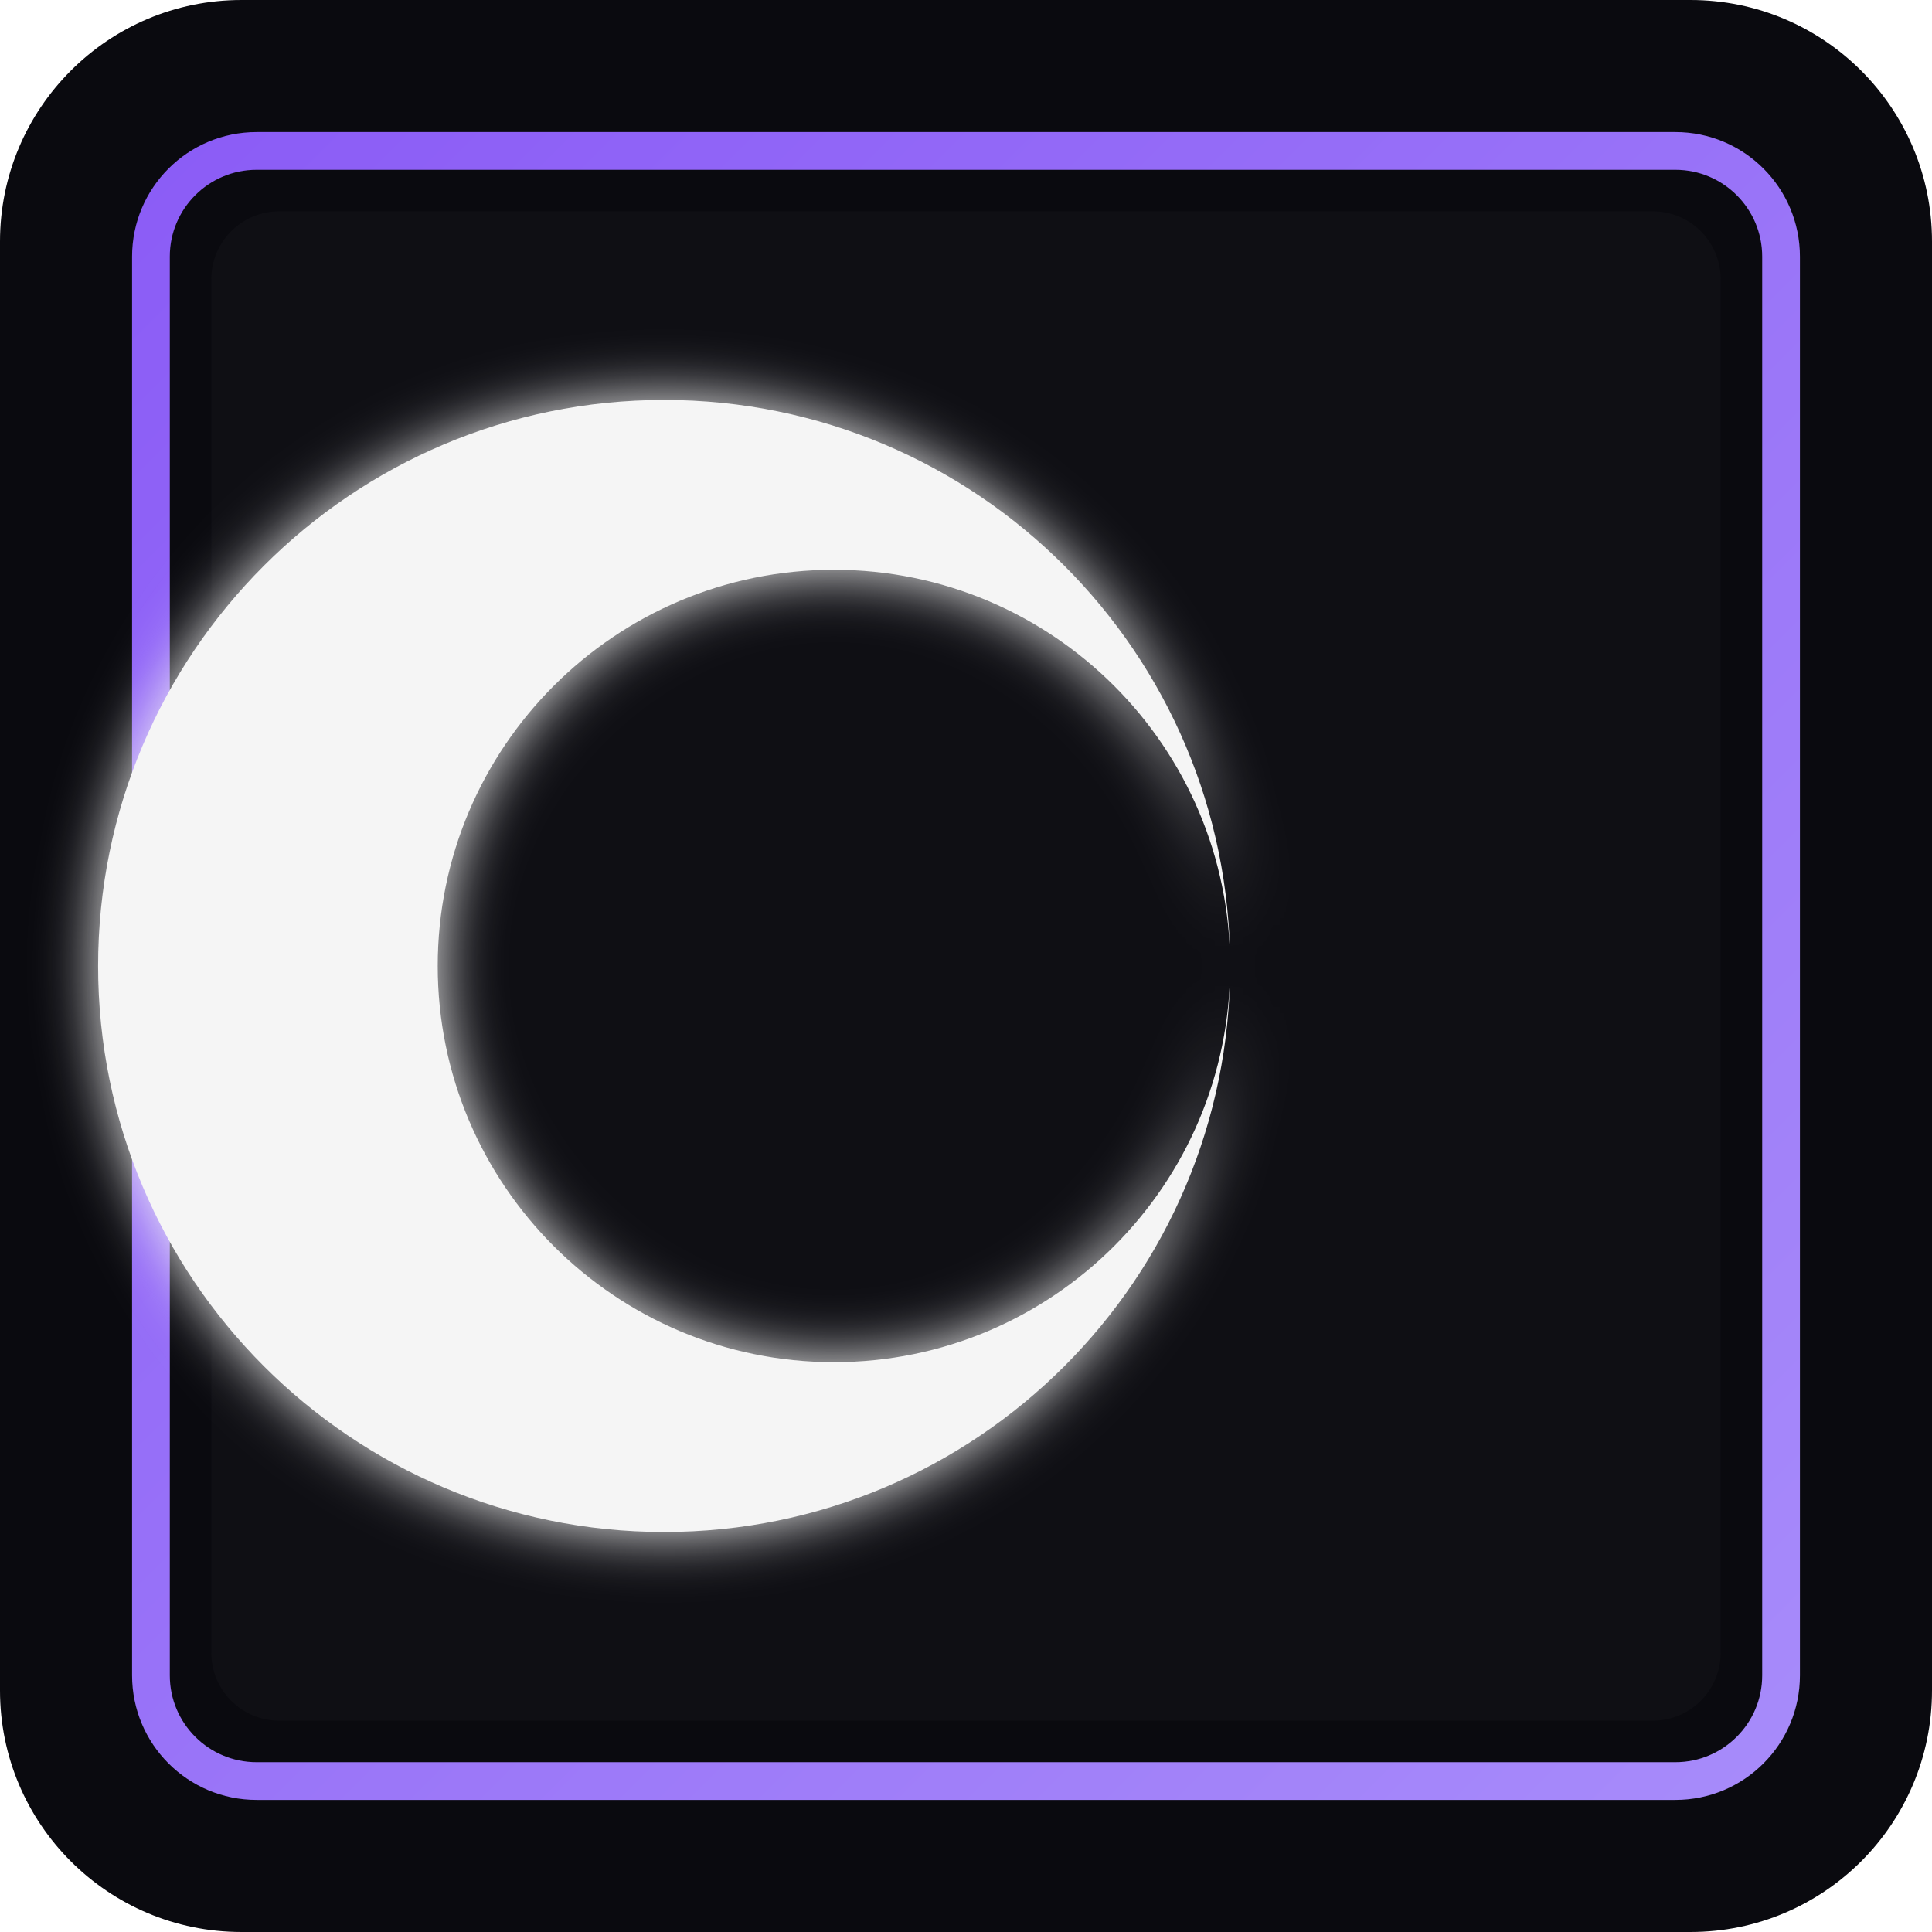
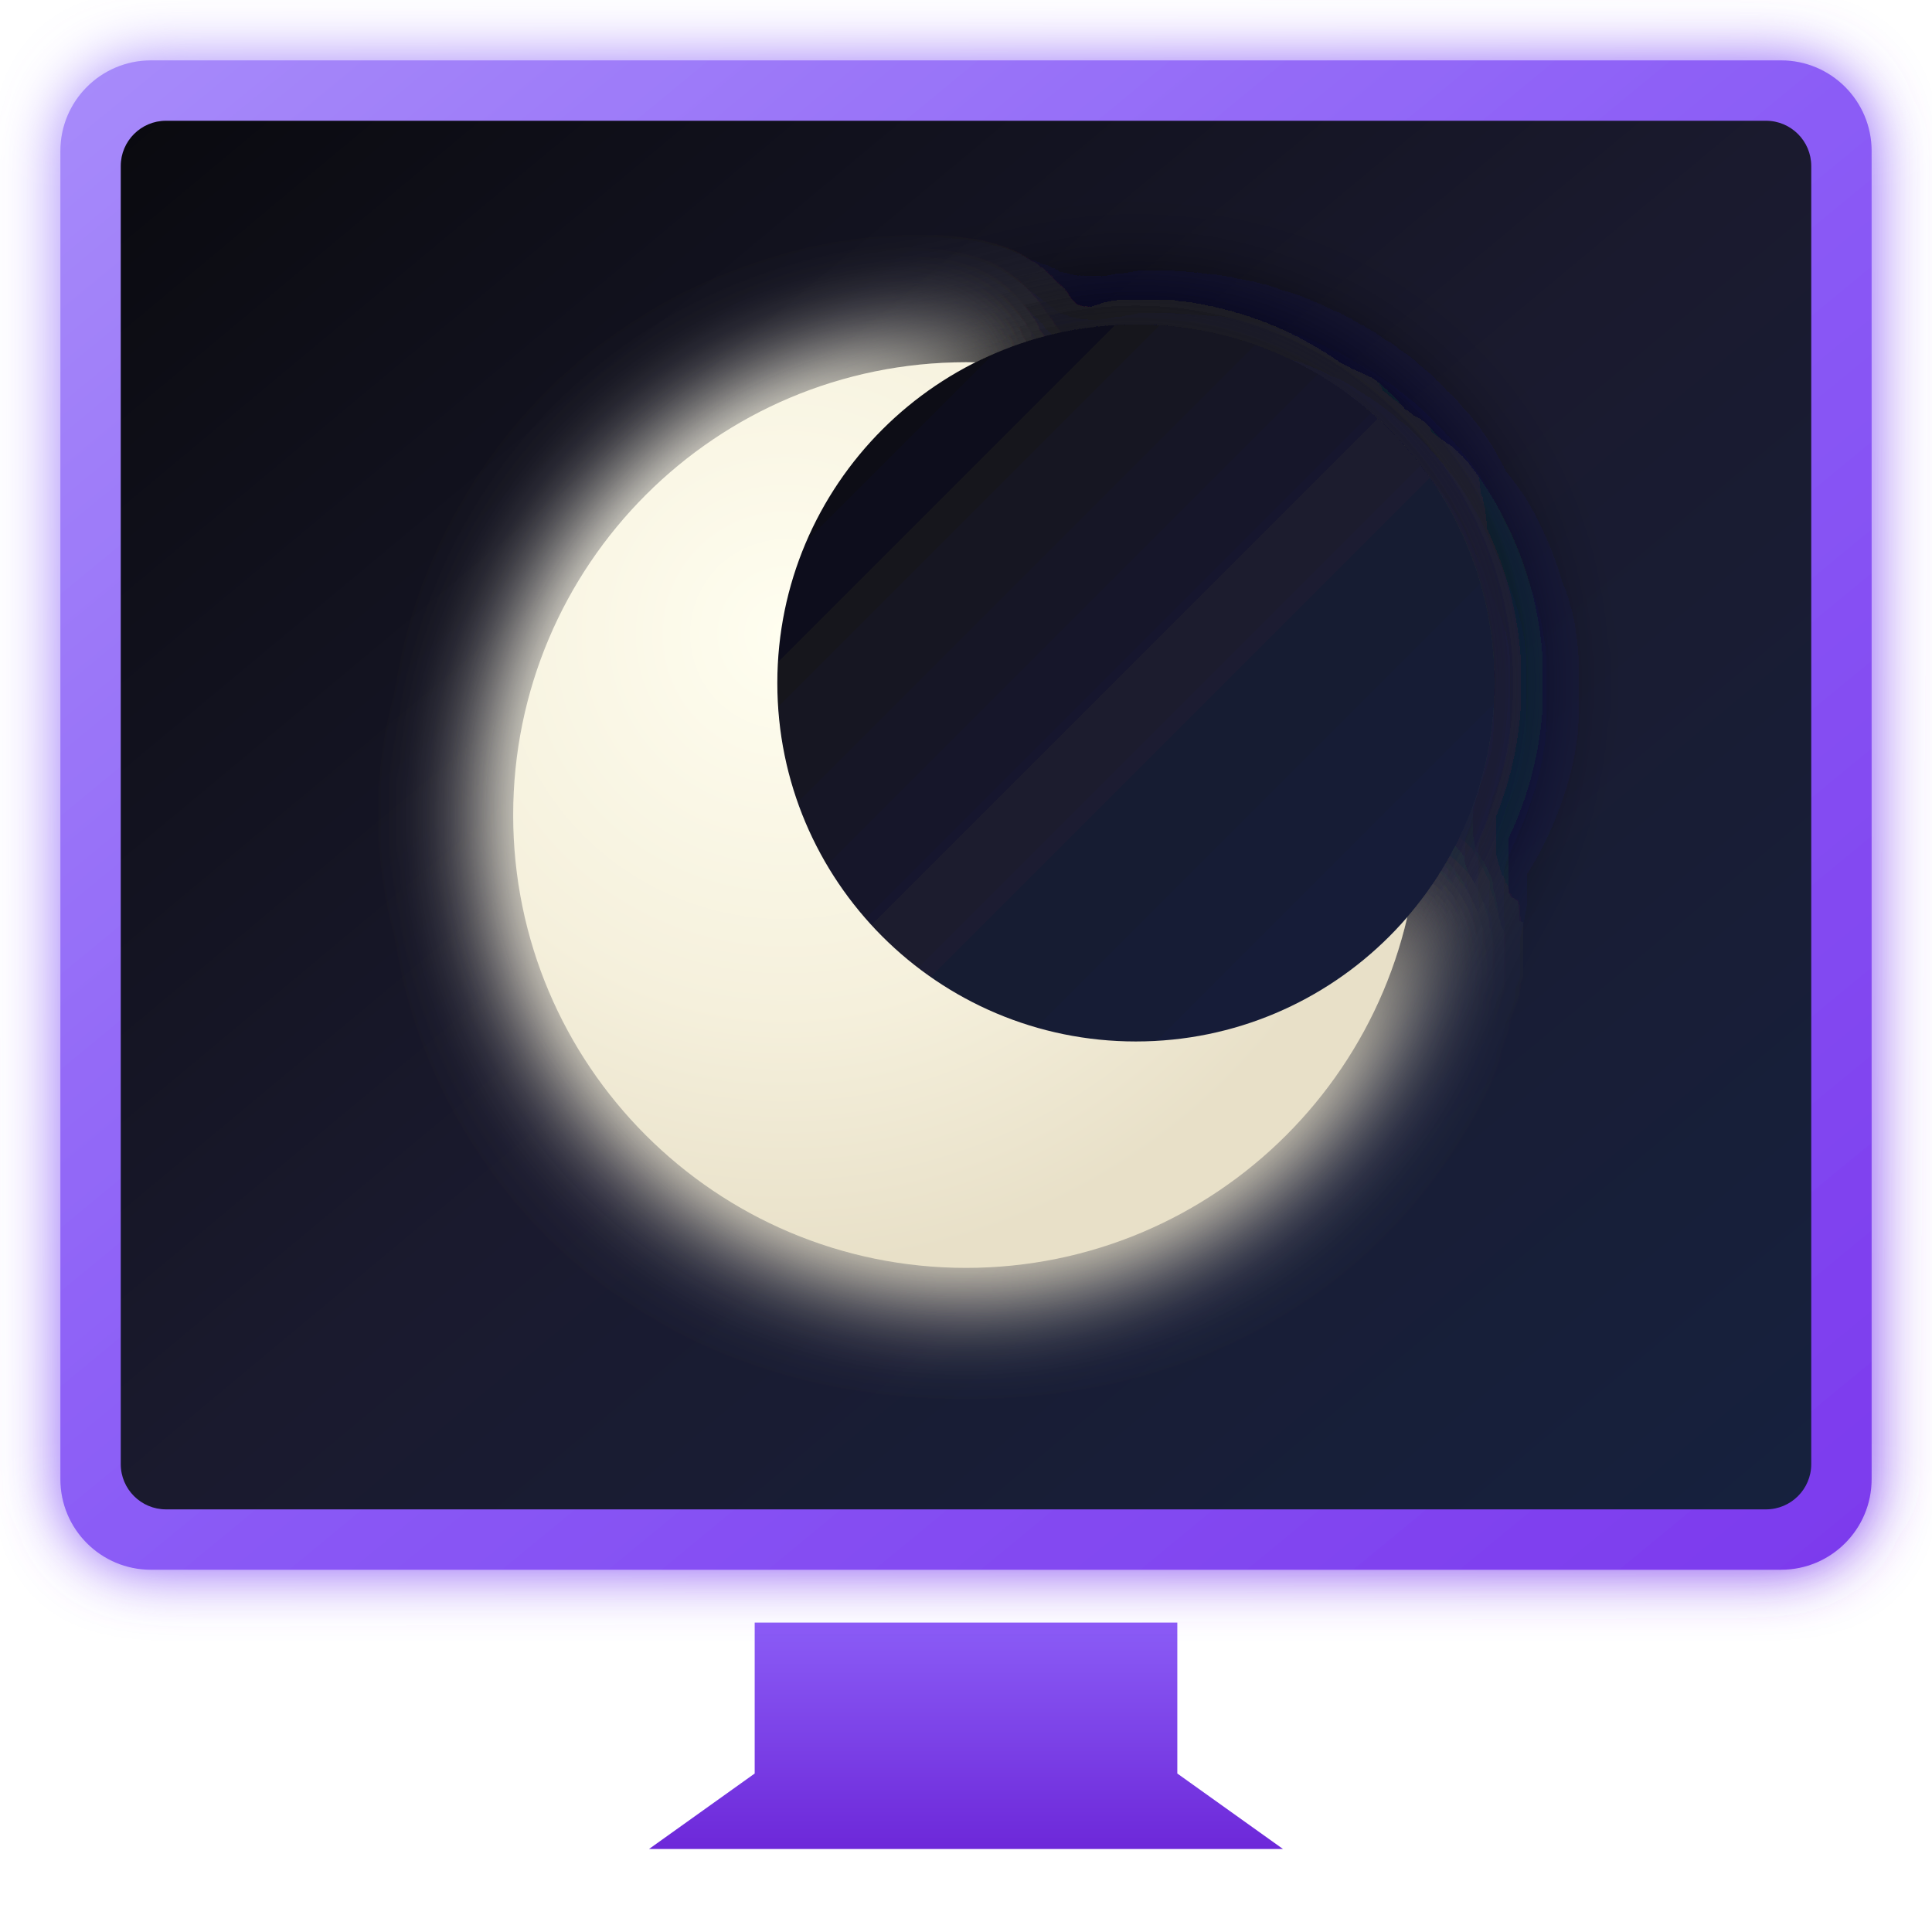
<svg xmlns="http://www.w3.org/2000/svg" viewBox="0 0 512 512" width="512" height="512">
  <defs>
-     <linearGradient id="borderGrad" x1="0%" y1="0%" x2="100%" y2="100%">
-       <stop offset="0%" stop-color="#8B5CF6" />
-       <stop offset="100%" stop-color="#A78BFA" />
+     <linearGradient id="frameGrad" x1="0%" y1="0%" x2="100%" y2="100%">
+       <stop offset="0%" stop-color="#a78bfa" />
+       <stop offset="50%" stop-color="#8b5cf6" />
+       <stop offset="100%" stop-color="#7c3aed" />
    </linearGradient>
-     <filter id="moonGlow" x="-50%" y="-50%" width="200%" height="200%">
+     <linearGradient id="screenGrad" x1="0%" y1="0%" x2="100%" y2="100%">
+       <stop offset="0%" stop-color="#0a0a0f" />
+       <stop offset="50%" stop-color="#1a1a2e" />
+       <stop offset="100%" stop-color="#16213e" />
+     </linearGradient>
+     <radialGradient id="moonGrad" cx="30%" cy="30%" r="70%">
+       <stop offset="0%" stop-color="#fffef0" />
+       <stop offset="60%" stop-color="#f5f0dc" />
+       <stop offset="100%" stop-color="#e8e0c8" />
+     </radialGradient>
+     <linearGradient id="standGrad" x1="0%" y1="0%" x2="0%" y2="100%">
+       <stop offset="0%" stop-color="#8b5cf6" />
+       <stop offset="100%" stop-color="#6d28d9" />
+     </linearGradient>
+     <filter id="moonGlow" x="-100%" y="-100%" width="300%" height="300%">
+       <feGaussianBlur stdDeviation="15" result="blur" />
+       <feMerge>
+         <feMergeNode in="blur" />
+         <feMergeNode in="blur" />
+         <feMergeNode in="SourceGraphic" />
+       </feMerge>
+     </filter>
+     <filter id="monitorGlow" x="-20%" y="-20%" width="140%" height="140%">
      <feGaussianBlur stdDeviation="8" result="blur" />
      <feMerge>
        <feMergeNode in="blur" />
        <feMergeNode in="SourceGraphic" />
      </feMerge>
    </filter>
  </defs>
-   <rect x="0" y="0" width="512" height="512" rx="64" fill="#0a0a0f" />
-   <rect x="40" y="40" width="432" height="432" rx="28" fill="none" stroke="url(#borderGrad)" stroke-width="10" />
-   <rect x="56" y="56" width="400" height="400" rx="18" fill="#0f0f14" />
-   <g filter="url(#moonGlow)" transform="translate(256, 256)">
-     <path d="M70 0              A 150 150 0 1 1 70 -0.01              A 105 105 0 1 0 70 0              Z" fill="#f5f5f5" />
+   <path d="M200 470 L200 430 L312 430 L312 470 L340 490 L172 490 Z" fill="url(#standGrad)" />
+   <g filter="url(#monitorGlow)">
+     <rect x="16" y="16" width="480" height="400" rx="24" fill="url(#frameGrad)" />
+   </g>
+   <rect x="32" y="32" width="448" height="368" rx="12" fill="url(#screenGrad)" />
+   <g filter="url(#moonGlow)" transform="translate(256, 216)">
+     <circle cx="0" cy="0" r="120" fill="url(#moonGrad)" />
+     <circle cx="45" cy="-35" r="95" fill="url(#screenGrad)" />
  </g>
</svg>
